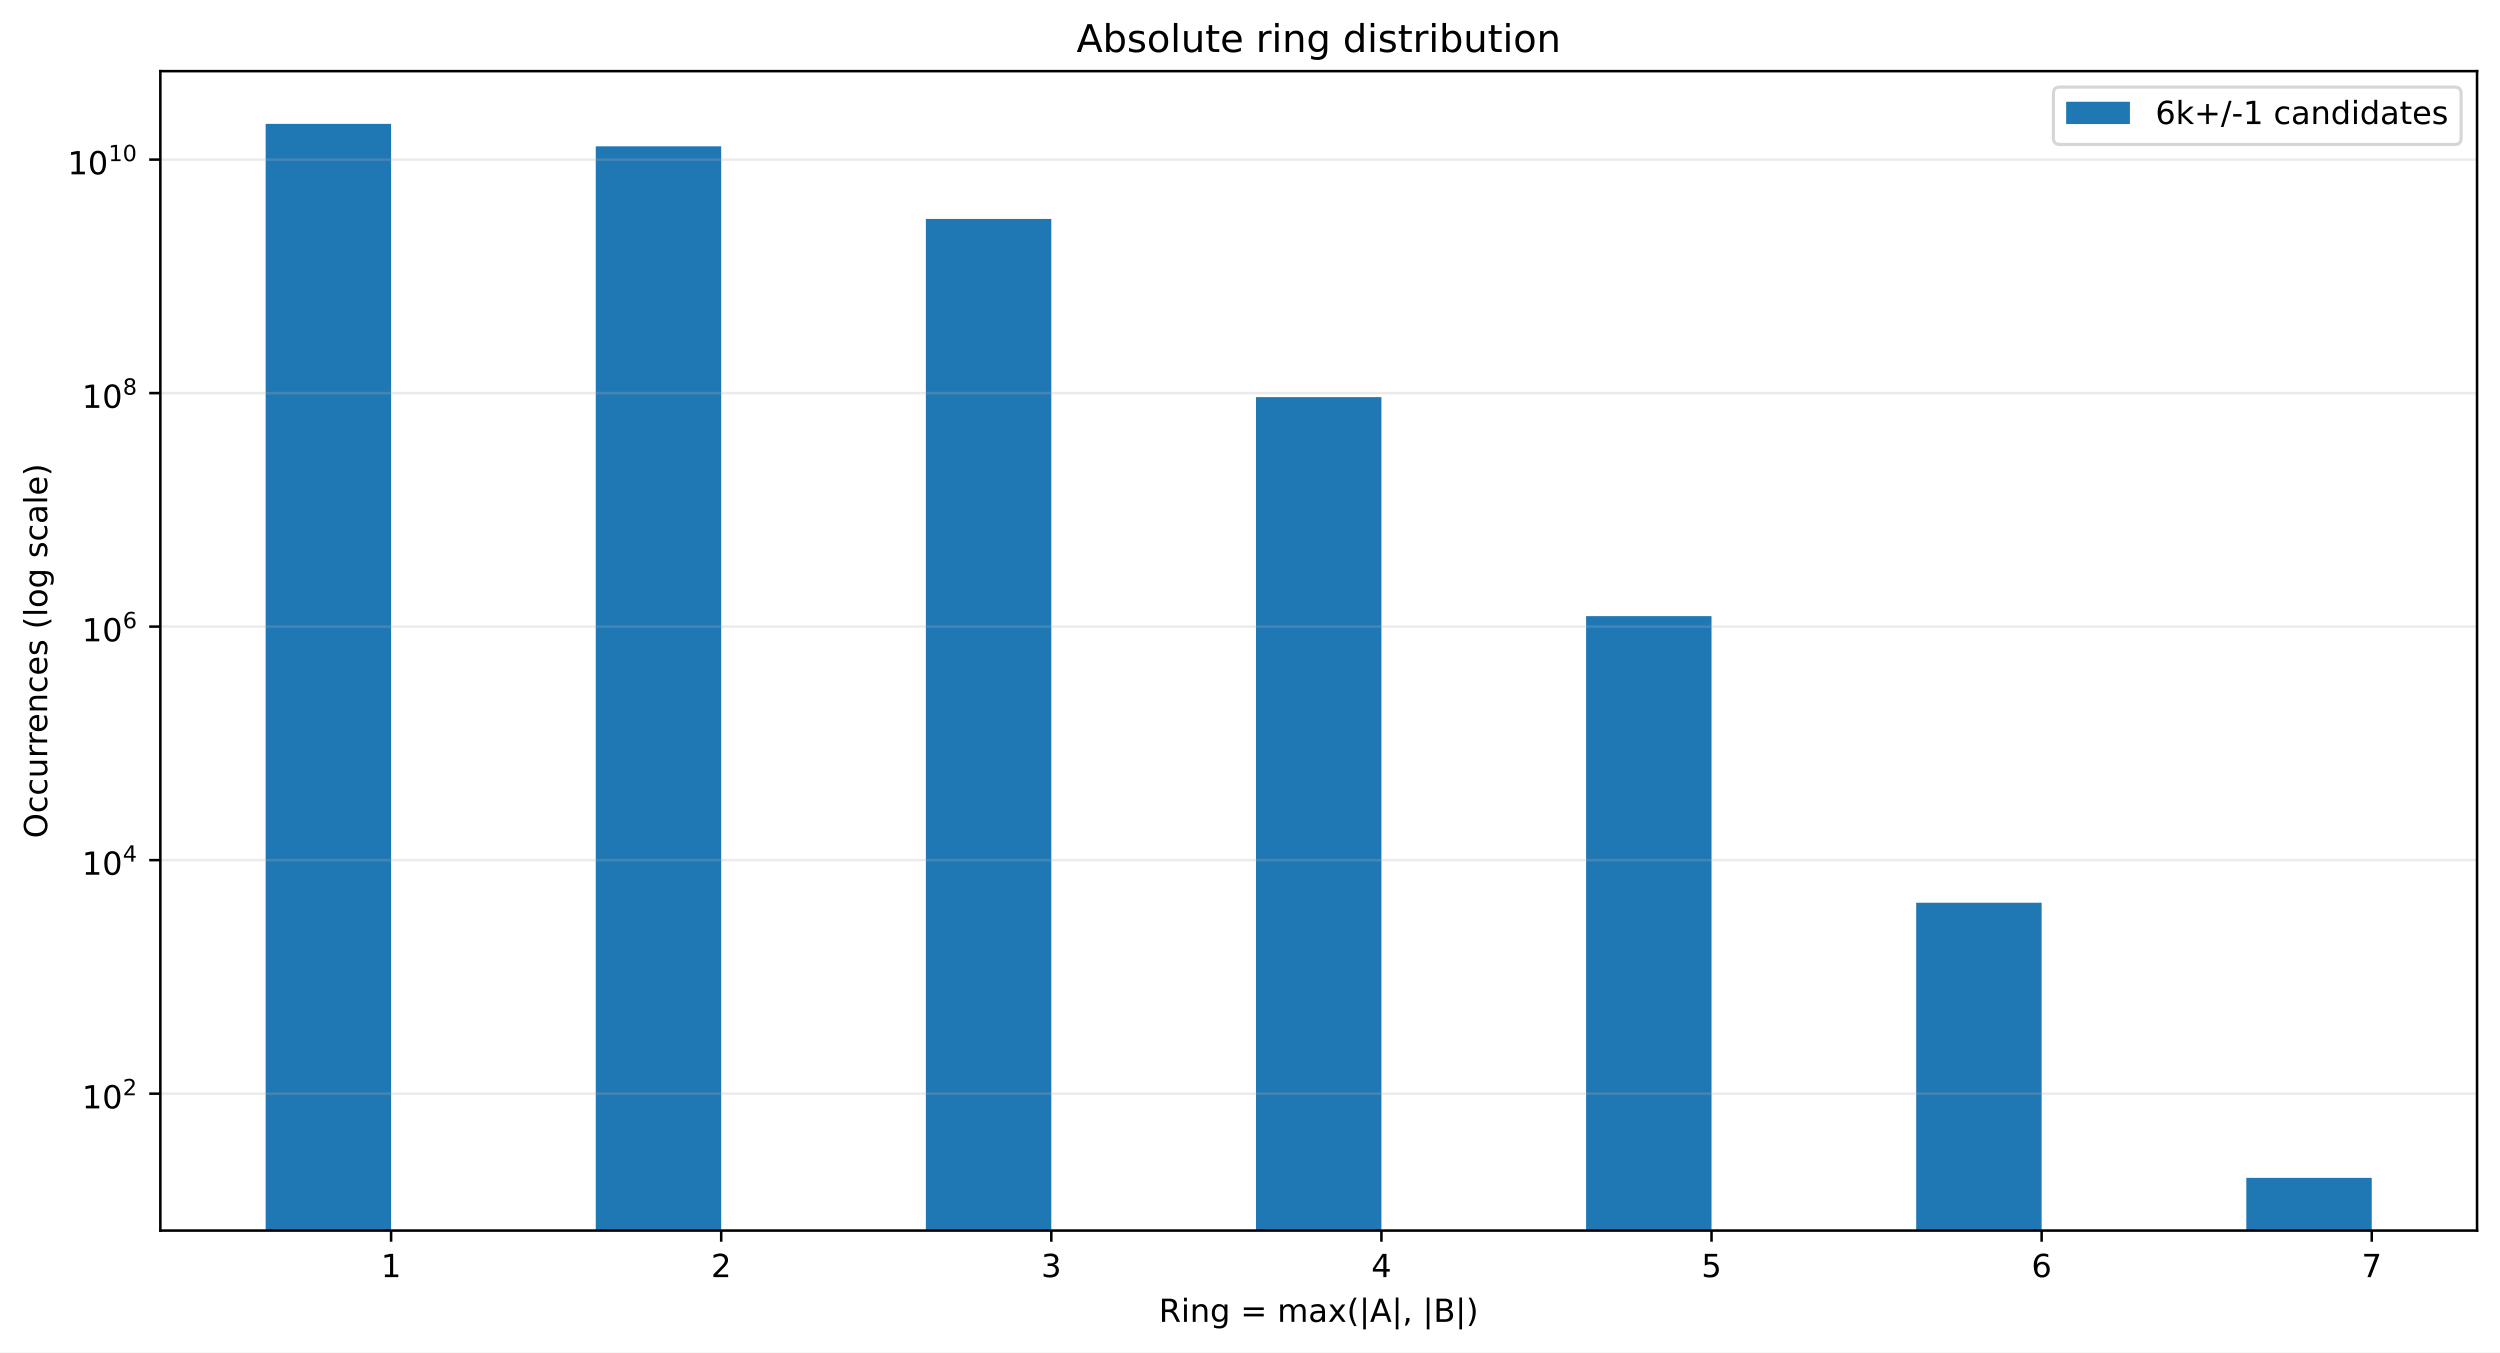
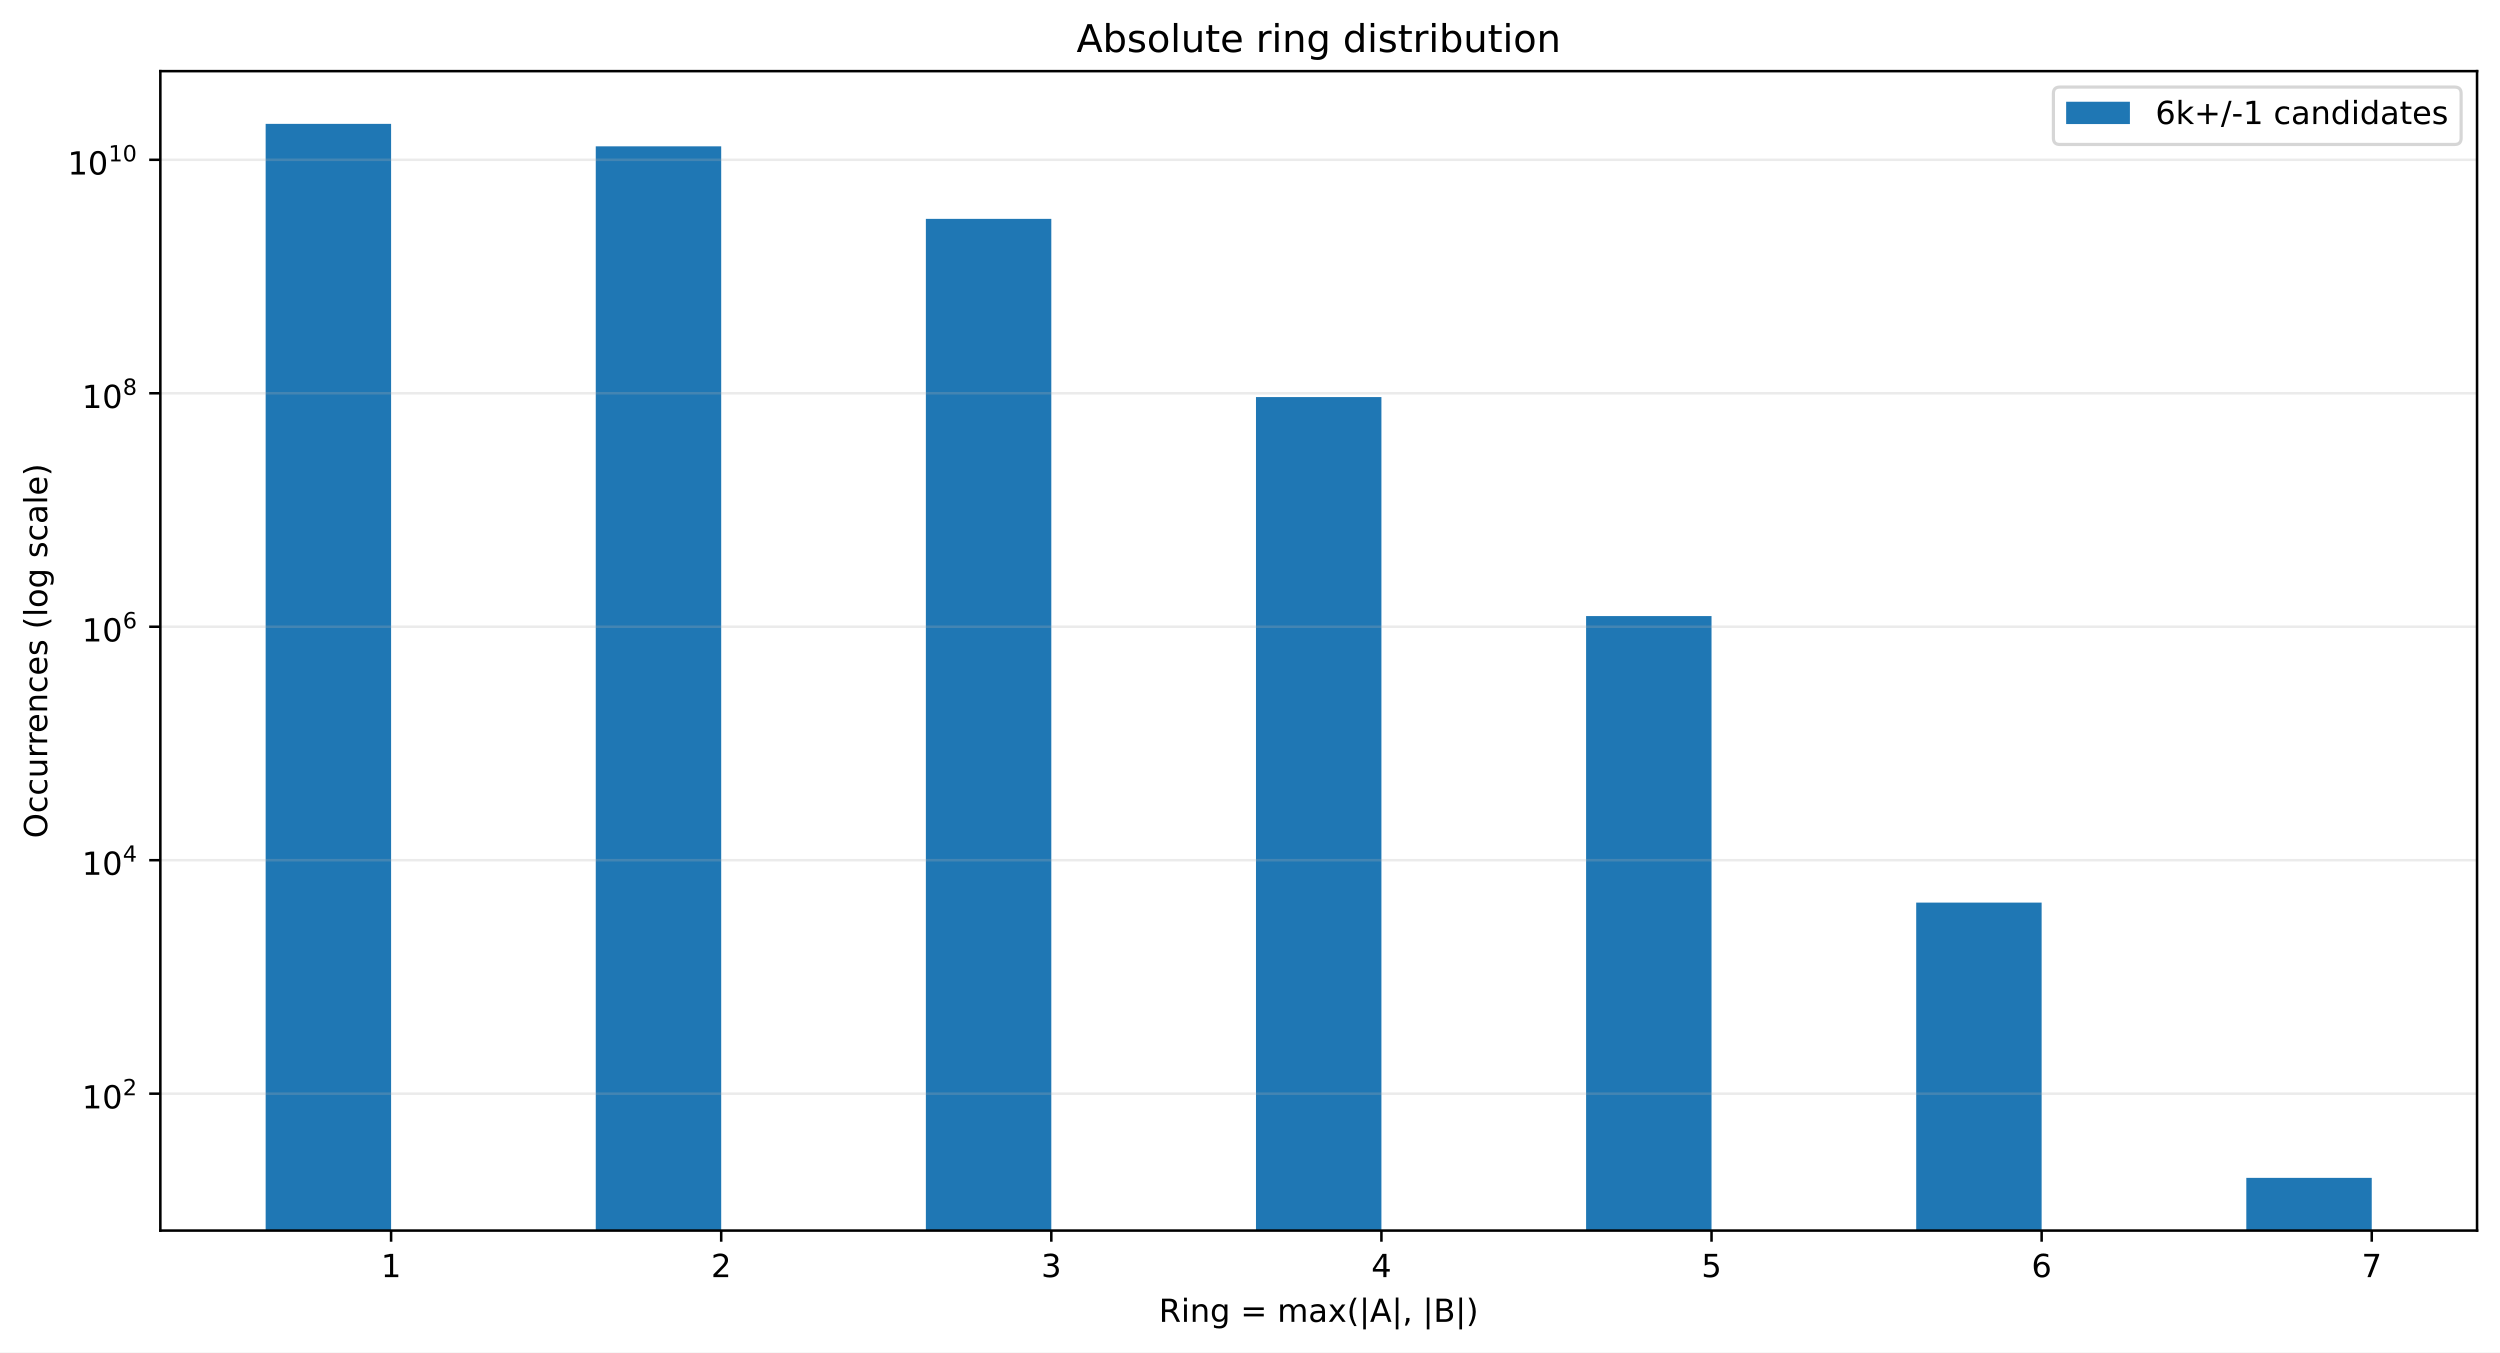
<svg xmlns="http://www.w3.org/2000/svg" xmlns:xlink="http://www.w3.org/1999/xlink" width="784.258pt" height="424.28pt" viewBox="0 0 784.258 424.28" version="1.1">
  <defs>
    <style type="text/css">*{stroke-linejoin: round; stroke-linecap: butt}</style>
  </defs>
  <g id="figure_1">
    <g id="patch_1">
      <path d="M 0 424.28  L 784.258 424.28  L 784.258 0  L 0 0  z " style="fill: #ffffff" />
    </g>
    <g id="axes_1">
      <g id="patch_2">
        <path d="M 50.301 386.036  L 777.058 386.036  L 777.058 22.318  L 50.301 22.318  z " style="fill: #ffffff" />
      </g>
      <g id="patch_3">
-         <path d="M 83.335 37044.464  L 122.687 37044.464  L 122.687 38.851  L 83.335 38.851  z " clip-path="url(#p270f9d5283)" style="fill: #1f77b4" />
+         <path d="M 83.335 37036.76  L 122.687 37036.76  L 122.687 38.851  L 83.335 38.851  z " clip-path="url(#p9169c372d7)" style="fill: #1f77b4" />
      </g>
      <g id="patch_4">
-         <path d="M 186.891 37044.464  L 226.243 37044.464  L 226.243 45.901  L 186.891 45.901  z " clip-path="url(#p270f9d5283)" style="fill: #1f77b4" />
+         <path d="M 186.891 37036.76  L 226.243 37036.76  L 226.243 45.9  L 186.891 45.9  z " clip-path="url(#p9169c372d7)" style="fill: #1f77b4" />
      </g>
      <g id="patch_5">
-         <path d="M 290.448 37044.464  L 329.799 37044.464  L 329.799 68.672  L 290.448 68.672  z " clip-path="url(#p270f9d5283)" style="fill: #1f77b4" />
+         <path d="M 290.448 37036.76  L 329.799 37036.76  L 329.799 68.666  L 290.448 68.666  z " clip-path="url(#p9169c372d7)" style="fill: #1f77b4" />
      </g>
      <g id="patch_6">
-         <path d="M 394.004 37044.464  L 433.355 37044.464  L 433.355 124.587  L 394.004 124.587  z " clip-path="url(#p270f9d5283)" style="fill: #1f77b4" />
+         <path d="M 394.004 37036.76  L 433.355 37036.76  L 433.355 124.569  L 394.004 124.569  z " clip-path="url(#p9169c372d7)" style="fill: #1f77b4" />
      </g>
      <g id="patch_7">
-         <path d="M 497.56 37044.464  L 536.912 37044.464  L 536.912 193.284  L 497.56 193.284  z " clip-path="url(#p270f9d5283)" style="fill: #1f77b4" />
+         <path d="M 497.56 37036.76  L 536.912 37036.76  L 536.912 193.252  L 497.56 193.252  z " clip-path="url(#p9169c372d7)" style="fill: #1f77b4" />
      </g>
      <g id="patch_8">
-         <path d="M 601.116 37044.464  L 640.468 37044.464  L 640.468 283.192  L 601.116 283.192  z " clip-path="url(#p270f9d5283)" style="fill: #1f77b4" />
+         <path d="M 601.116 37036.76  L 640.468 37036.76  L 640.468 283.144  L 601.116 283.144  z " clip-path="url(#p9169c372d7)" style="fill: #1f77b4" />
      </g>
      <g id="patch_9">
-         <path d="M 704.673 37044.464  L 744.024 37044.464  L 744.024 369.503  L 704.673 369.503  z " clip-path="url(#p270f9d5283)" style="fill: #1f77b4" />
+         <path d="M 704.673 37036.76  L 744.024 37036.76  L 744.024 369.503  L 704.673 369.503  z " clip-path="url(#p9169c372d7)" style="fill: #1f77b4" />
      </g>
      <g id="matplotlib.axis_1">
        <g id="xtick_1">
          <g id="line2d_1">
            <defs>
-               <path id="mf2069de5c1" d="M 0 0  L 0 3.5  " style="stroke: #000000; stroke-width: 0.8" />
+               <path id="mcca9f3283b" d="M 0 0  L 0 3.5  " style="stroke: #000000; stroke-width: 0.8" />
            </defs>
            <g>
-               <use xlink:href="#mf2069de5c1" x="122.687" y="386.036" style="stroke: #000000; stroke-width: 0.8" />
+               <use xlink:href="#mcca9f3283b" x="122.687" y="386.036" style="stroke: #000000; stroke-width: 0.8" />
            </g>
          </g>
          <g id="text_1">
            <g transform="translate(119.5053 400.6334) scale(0.1 -0.1)">
              <defs>
                <path id="DejaVuSans-14" d="M 794 531  L 1825 531  L 1825 4091  L 703 3866  L 703 4441  L 1819 4666  L 2450 4666  L 2450 531  L 3481 531  L 3481 0  L 794 0  L 794 531  z " transform="scale(0.015625)" />
              </defs>
              <use xlink:href="#DejaVuSans-14" />
            </g>
          </g>
        </g>
        <g id="xtick_2">
          <g id="line2d_2">
            <g>
-               <use xlink:href="#mf2069de5c1" x="226.243" y="386.036" style="stroke: #000000; stroke-width: 0.8" />
+               <use xlink:href="#mcca9f3283b" x="226.243" y="386.036" style="stroke: #000000; stroke-width: 0.8" />
            </g>
          </g>
          <g id="text_2">
            <g transform="translate(223.0616 400.6334) scale(0.1 -0.1)">
              <defs>
                <path id="DejaVuSans-15" d="M 1228 531  L 3431 531  L 3431 0  L 469 0  L 469 531  Q 828 903 1448 1529  Q 2069 2156 2228 2338  Q 2531 2678 2651 2914  Q 2772 3150 2772 3378  Q 2772 3750 2511 3984  Q 2250 4219 1831 4219  Q 1534 4219 1204 4116  Q 875 4013 500 3803  L 500 4441  Q 881 4594 1212 4672  Q 1544 4750 1819 4750  Q 2544 4750 2975 4387  Q 3406 4025 3406 3419  Q 3406 3131 3298 2873  Q 3191 2616 2906 2266  Q 2828 2175 2409 1742  Q 1991 1309 1228 531  z " transform="scale(0.015625)" />
              </defs>
              <use xlink:href="#DejaVuSans-15" />
            </g>
          </g>
        </g>
        <g id="xtick_3">
          <g id="line2d_3">
            <g>
-               <use xlink:href="#mf2069de5c1" x="329.799" y="386.036" style="stroke: #000000; stroke-width: 0.8" />
+               <use xlink:href="#mcca9f3283b" x="329.799" y="386.036" style="stroke: #000000; stroke-width: 0.8" />
            </g>
          </g>
          <g id="text_3">
            <g transform="translate(326.6178 400.6334) scale(0.1 -0.1)">
              <defs>
                <path id="DejaVuSans-16" d="M 2597 2516  Q 3050 2419 3304 2112  Q 3559 1806 3559 1356  Q 3559 666 3084 287  Q 2609 -91 1734 -91  Q 1441 -91 1130 -33  Q 819 25 488 141  L 488 750  Q 750 597 1062 519  Q 1375 441 1716 441  Q 2309 441 2620 675  Q 2931 909 2931 1356  Q 2931 1769 2642 2001  Q 2353 2234 1838 2234  L 1294 2234  L 1294 2753  L 1863 2753  Q 2328 2753 2575 2939  Q 2822 3125 2822 3475  Q 2822 3834 2567 4026  Q 2313 4219 1838 4219  Q 1578 4219 1281 4162  Q 984 4106 628 3988  L 628 4550  Q 988 4650 1302 4700  Q 1616 4750 1894 4750  Q 2613 4750 3031 4423  Q 3450 4097 3450 3541  Q 3450 3153 3228 2886  Q 3006 2619 2597 2516  z " transform="scale(0.015625)" />
              </defs>
              <use xlink:href="#DejaVuSans-16" />
            </g>
          </g>
        </g>
        <g id="xtick_4">
          <g id="line2d_4">
            <g>
-               <use xlink:href="#mf2069de5c1" x="433.355" y="386.036" style="stroke: #000000; stroke-width: 0.8" />
+               <use xlink:href="#mcca9f3283b" x="433.355" y="386.036" style="stroke: #000000; stroke-width: 0.8" />
            </g>
          </g>
          <g id="text_4">
            <g transform="translate(430.174 400.6334) scale(0.1 -0.1)">
              <defs>
                <path id="DejaVuSans-17" d="M 2419 4116  L 825 1625  L 2419 1625  L 2419 4116  z M 2253 4666  L 3047 4666  L 3047 1625  L 3713 1625  L 3713 1100  L 3047 1100  L 3047 0  L 2419 0  L 2419 1100  L 313 1100  L 313 1709  L 2253 4666  z " transform="scale(0.015625)" />
              </defs>
              <use xlink:href="#DejaVuSans-17" />
            </g>
          </g>
        </g>
        <g id="xtick_5">
          <g id="line2d_5">
            <g>
-               <use xlink:href="#mf2069de5c1" x="536.912" y="386.036" style="stroke: #000000; stroke-width: 0.8" />
+               <use xlink:href="#mcca9f3283b" x="536.912" y="386.036" style="stroke: #000000; stroke-width: 0.8" />
            </g>
          </g>
          <g id="text_5">
            <g transform="translate(533.7303 400.6334) scale(0.1 -0.1)">
              <defs>
                <path id="DejaVuSans-18" d="M 691 4666  L 3169 4666  L 3169 4134  L 1269 4134  L 1269 2991  Q 1406 3038 1543 3061  Q 1681 3084 1819 3084  Q 2600 3084 3056 2656  Q 3513 2228 3513 1497  Q 3513 744 3044 326  Q 2575 -91 1722 -91  Q 1428 -91 1123 -41  Q 819 9 494 109  L 494 744  Q 775 591 1075 516  Q 1375 441 1709 441  Q 2250 441 2565 725  Q 2881 1009 2881 1497  Q 2881 1984 2565 2268  Q 2250 2553 1709 2553  Q 1456 2553 1204 2497  Q 953 2441 691 2322  L 691 4666  z " transform="scale(0.015625)" />
              </defs>
              <use xlink:href="#DejaVuSans-18" />
            </g>
          </g>
        </g>
        <g id="xtick_6">
          <g id="line2d_6">
            <g>
-               <use xlink:href="#mf2069de5c1" x="640.468" y="386.036" style="stroke: #000000; stroke-width: 0.8" />
+               <use xlink:href="#mcca9f3283b" x="640.468" y="386.036" style="stroke: #000000; stroke-width: 0.8" />
            </g>
          </g>
          <g id="text_6">
            <g transform="translate(637.2865 400.6334) scale(0.1 -0.1)">
              <defs>
                <path id="DejaVuSans-19" d="M 2113 2584  Q 1688 2584 1439 2293  Q 1191 2003 1191 1497  Q 1191 994 1439 701  Q 1688 409 2113 409  Q 2538 409 2786 701  Q 3034 994 3034 1497  Q 3034 2003 2786 2293  Q 2538 2584 2113 2584  z M 3366 4563  L 3366 3988  Q 3128 4100 2886 4159  Q 2644 4219 2406 4219  Q 1781 4219 1451 3797  Q 1122 3375 1075 2522  Q 1259 2794 1537 2939  Q 1816 3084 2150 3084  Q 2853 3084 3261 2657  Q 3669 2231 3669 1497  Q 3669 778 3244 343  Q 2819 -91 2113 -91  Q 1303 -91 875 529  Q 447 1150 447 2328  Q 447 3434 972 4092  Q 1497 4750 2381 4750  Q 2619 4750 2861 4703  Q 3103 4656 3366 4563  z " transform="scale(0.015625)" />
              </defs>
              <use xlink:href="#DejaVuSans-19" />
            </g>
          </g>
        </g>
        <g id="xtick_7">
          <g id="line2d_7">
            <g>
-               <use xlink:href="#mf2069de5c1" x="744.024" y="386.036" style="stroke: #000000; stroke-width: 0.8" />
+               <use xlink:href="#mcca9f3283b" x="744.024" y="386.036" style="stroke: #000000; stroke-width: 0.8" />
            </g>
          </g>
          <g id="text_7">
            <g transform="translate(740.8427 400.6334) scale(0.1 -0.1)">
              <defs>
                <path id="DejaVuSans-1a" d="M 525 4666  L 3525 4666  L 3525 4397  L 1831 0  L 1172 0  L 2766 4134  L 525 4134  L 525 4666  z " transform="scale(0.015625)" />
              </defs>
              <use xlink:href="#DejaVuSans-1a" />
            </g>
          </g>
        </g>
        <g id="text_8">
          <g transform="translate(363.5437 414.678) scale(0.1 -0.1)">
            <defs>
              <path id="DejaVuSans-35" d="M 2841 2188  Q 3044 2119 3236 1894  Q 3428 1669 3622 1275  L 4263 0  L 3584 0  L 2988 1197  Q 2756 1666 2539 1819  Q 2322 1972 1947 1972  L 1259 1972  L 1259 0  L 628 0  L 628 4666  L 2053 4666  Q 2853 4666 3247 4331  Q 3641 3997 3641 3322  Q 3641 2881 3436 2590  Q 3231 2300 2841 2188  z M 1259 4147  L 1259 2491  L 2053 2491  Q 2509 2491 2742 2702  Q 2975 2913 2975 3322  Q 2975 3731 2742 3939  Q 2509 4147 2053 4147  L 1259 4147  z " transform="scale(0.015625)" />
              <path id="DejaVuSans-4c" d="M 603 3500  L 1178 3500  L 1178 0  L 603 0  L 603 3500  z M 603 4863  L 1178 4863  L 1178 4134  L 603 4134  L 603 4863  z " transform="scale(0.015625)" />
              <path id="DejaVuSans-51" d="M 3513 2113  L 3513 0  L 2938 0  L 2938 2094  Q 2938 2591 2744 2837  Q 2550 3084 2163 3084  Q 1697 3084 1428 2787  Q 1159 2491 1159 1978  L 1159 0  L 581 0  L 581 3500  L 1159 3500  L 1159 2956  Q 1366 3272 1645 3428  Q 1925 3584 2291 3584  Q 2894 3584 3203 3211  Q 3513 2838 3513 2113  z " transform="scale(0.015625)" />
              <path id="DejaVuSans-4a" d="M 2906 1791  Q 2906 2416 2648 2759  Q 2391 3103 1925 3103  Q 1463 3103 1205 2759  Q 947 2416 947 1791  Q 947 1169 1205 825  Q 1463 481 1925 481  Q 2391 481 2648 825  Q 2906 1169 2906 1791  z M 3481 434  Q 3481 -459 3084 -895  Q 2688 -1331 1869 -1331  Q 1566 -1331 1297 -1286  Q 1028 -1241 775 -1147  L 775 -588  Q 1028 -725 1275 -790  Q 1522 -856 1778 -856  Q 2344 -856 2625 -561  Q 2906 -266 2906 331  L 2906 616  Q 2728 306 2450 153  Q 2172 0 1784 0  Q 1141 0 747 490  Q 353 981 353 1791  Q 353 2603 747 3093  Q 1141 3584 1784 3584  Q 2172 3584 2450 3431  Q 2728 3278 2906 2969  L 2906 3500  L 3481 3500  L 3481 434  z " transform="scale(0.015625)" />
              <path id="DejaVuSans-3" transform="scale(0.015625)" />
              <path id="DejaVuSans-20" d="M 678 2906  L 4684 2906  L 4684 2381  L 678 2381  L 678 2906  z M 678 1631  L 4684 1631  L 4684 1100  L 678 1100  L 678 1631  z " transform="scale(0.015625)" />
              <path id="DejaVuSans-50" d="M 3328 2828  Q 3544 3216 3844 3400  Q 4144 3584 4550 3584  Q 5097 3584 5394 3201  Q 5691 2819 5691 2113  L 5691 0  L 5113 0  L 5113 2094  Q 5113 2597 4934 2840  Q 4756 3084 4391 3084  Q 3944 3084 3684 2787  Q 3425 2491 3425 1978  L 3425 0  L 2847 0  L 2847 2094  Q 2847 2600 2669 2842  Q 2491 3084 2119 3084  Q 1678 3084 1418 2786  Q 1159 2488 1159 1978  L 1159 0  L 581 0  L 581 3500  L 1159 3500  L 1159 2956  Q 1356 3278 1631 3431  Q 1906 3584 2284 3584  Q 2666 3584 2933 3390  Q 3200 3197 3328 2828  z " transform="scale(0.015625)" />
              <path id="DejaVuSans-44" d="M 2194 1759  Q 1497 1759 1228 1600  Q 959 1441 959 1056  Q 959 750 1161 570  Q 1363 391 1709 391  Q 2188 391 2477 730  Q 2766 1069 2766 1631  L 2766 1759  L 2194 1759  z M 3341 1997  L 3341 0  L 2766 0  L 2766 531  Q 2569 213 2275 61  Q 1981 -91 1556 -91  Q 1019 -91 701 211  Q 384 513 384 1019  Q 384 1609 779 1909  Q 1175 2209 1959 2209  L 2766 2209  L 2766 2266  Q 2766 2663 2505 2880  Q 2244 3097 1772 3097  Q 1472 3097 1187 3025  Q 903 2953 641 2809  L 641 3341  Q 956 3463 1253 3523  Q 1550 3584 1831 3584  Q 2591 3584 2966 3190  Q 3341 2797 3341 1997  z " transform="scale(0.015625)" />
              <path id="DejaVuSans-5b" d="M 3513 3500  L 2247 1797  L 3578 0  L 2900 0  L 1881 1375  L 863 0  L 184 0  L 1544 1831  L 300 3500  L 978 3500  L 1906 2253  L 2834 3500  L 3513 3500  z " transform="scale(0.015625)" />
              <path id="DejaVuSans-b" d="M 1984 4856  Q 1566 4138 1362 3434  Q 1159 2731 1159 2009  Q 1159 1288 1364 580  Q 1569 -128 1984 -844  L 1484 -844  Q 1016 -109 783 600  Q 550 1309 550 2009  Q 550 2706 781 3412  Q 1013 4119 1484 4856  L 1984 4856  z " transform="scale(0.015625)" />
              <path id="DejaVuSans-5f" d="M 1344 4891  L 1344 -1509  L 813 -1509  L 813 4891  L 1344 4891  z " transform="scale(0.015625)" />
              <path id="DejaVuSans-24" d="M 2188 4044  L 1331 1722  L 3047 1722  L 2188 4044  z M 1831 4666  L 2547 4666  L 4325 0  L 3669 0  L 3244 1197  L 1141 1197  L 716 0  L 50 0  L 1831 4666  z " transform="scale(0.015625)" />
              <path id="DejaVuSans-f" d="M 750 794  L 1409 794  L 1409 256  L 897 -744  L 494 -744  L 750 256  L 750 794  z " transform="scale(0.015625)" />
              <path id="DejaVuSans-25" d="M 1259 2228  L 1259 519  L 2272 519  Q 2781 519 3026 730  Q 3272 941 3272 1375  Q 3272 1813 3026 2020  Q 2781 2228 2272 2228  L 1259 2228  z M 1259 4147  L 1259 2741  L 2194 2741  Q 2656 2741 2882 2914  Q 3109 3088 3109 3444  Q 3109 3797 2882 3972  Q 2656 4147 2194 4147  L 1259 4147  z M 628 4666  L 2241 4666  Q 2963 4666 3353 4366  Q 3744 4066 3744 3513  Q 3744 3084 3544 2831  Q 3344 2578 2956 2516  Q 3422 2416 3680 2098  Q 3938 1781 3938 1306  Q 3938 681 3513 340  Q 3088 0 2303 0  L 628 0  L 628 4666  z " transform="scale(0.015625)" />
              <path id="DejaVuSans-c" d="M 513 4856  L 1013 4856  Q 1481 4119 1714 3412  Q 1947 2706 1947 2009  Q 1947 1309 1714 600  Q 1481 -109 1013 -844  L 513 -844  Q 928 -128 1133 580  Q 1338 1288 1338 2009  Q 1338 2731 1133 3434  Q 928 4138 513 4856  z " transform="scale(0.015625)" />
            </defs>
            <use xlink:href="#DejaVuSans-35" />
            <use xlink:href="#DejaVuSans-4c" transform="translate(69.48438 0)" />
            <use xlink:href="#DejaVuSans-51" transform="translate(97.26562 0)" />
            <use xlink:href="#DejaVuSans-4a" transform="translate(160.6406 0)" />
            <use xlink:href="#DejaVuSans-3" transform="translate(224.125 0)" />
            <use xlink:href="#DejaVuSans-20" transform="translate(255.9062 0)" />
            <use xlink:href="#DejaVuSans-3" transform="translate(339.7031 0)" />
            <use xlink:href="#DejaVuSans-50" transform="translate(371.4844 0)" />
            <use xlink:href="#DejaVuSans-44" transform="translate(468.8906 0)" />
            <use xlink:href="#DejaVuSans-5b" transform="translate(530.1719 0)" />
            <use xlink:href="#DejaVuSans-b" transform="translate(589.3594 0)" />
            <use xlink:href="#DejaVuSans-5f" transform="translate(628.375 0)" />
            <use xlink:href="#DejaVuSans-24" transform="translate(662.0625 0)" />
            <use xlink:href="#DejaVuSans-5f" transform="translate(730.4688 0)" />
            <use xlink:href="#DejaVuSans-f" transform="translate(764.1562 0)" />
            <use xlink:href="#DejaVuSans-3" transform="translate(795.9375 0)" />
            <use xlink:href="#DejaVuSans-5f" transform="translate(827.7188 0)" />
            <use xlink:href="#DejaVuSans-25" transform="translate(861.4062 0)" />
            <use xlink:href="#DejaVuSans-5f" transform="translate(930.0156 0)" />
            <use xlink:href="#DejaVuSans-c" transform="translate(963.7031 0)" />
          </g>
        </g>
      </g>
      <g id="matplotlib.axis_2">
        <g id="ytick_1">
          <g id="line2d_8">
-             <path d="M 50.301 343.085  L 777.058 343.085  " clip-path="url(#p270f9d5283)" style="fill: none; stroke: #b0b0b0; stroke-opacity: 0.25; stroke-width: 0.8; stroke-linecap: square" />
+             <path d="M 50.301 343.091  L 777.058 343.091  " clip-path="url(#p9169c372d7)" style="fill: none; stroke: #b0b0b0; stroke-opacity: 0.25; stroke-width: 0.8; stroke-linecap: square" />
          </g>
          <g id="line2d_9">
            <defs>
-               <path id="m008b9cbbcf" d="M 0 0  L -3.5 0  " style="stroke: #000000; stroke-width: 0.8" />
+               <path id="m3b9fb6ee83" d="M 0 0  L -3.5 0  " style="stroke: #000000; stroke-width: 0.8" />
            </defs>
            <g>
-               <use xlink:href="#m008b9cbbcf" x="50.301" y="343.085" style="stroke: #000000; stroke-width: 0.8" />
+               <use xlink:href="#m3b9fb6ee83" x="50.301" y="343.091" style="stroke: #000000; stroke-width: 0.8" />
            </g>
          </g>
          <g id="text_9">
-             <g transform="translate(25.70078 347.7853) scale(0.1 -0.1)">
+             <g transform="translate(25.70078 347.7908) scale(0.1 -0.1)">
              <defs>
                <path id="DejaVuSans-13" d="M 2034 4250  Q 1547 4250 1301 3770  Q 1056 3291 1056 2328  Q 1056 1369 1301 889  Q 1547 409 2034 409  Q 2525 409 2770 889  Q 3016 1369 3016 2328  Q 3016 3291 2770 3770  Q 2525 4250 2034 4250  z M 2034 4750  Q 2819 4750 3233 4129  Q 3647 3509 3647 2328  Q 3647 1150 3233 529  Q 2819 -91 2034 -91  Q 1250 -91 836 529  Q 422 1150 422 2328  Q 422 3509 836 4129  Q 1250 4750 2034 4750  z " transform="scale(0.015625)" />
              </defs>
              <use xlink:href="#DejaVuSans-14" transform="translate(0 0.746875)" />
              <use xlink:href="#DejaVuSans-13" transform="translate(63.62305 0.746875)" />
              <use xlink:href="#DejaVuSans-15" transform="translate(128.2031 42.04688) scale(0.7)" />
            </g>
          </g>
        </g>
        <g id="ytick_2">
          <g id="line2d_10">
-             <path d="M 50.301 269.829  L 777.058 269.829  " clip-path="url(#p270f9d5283)" style="fill: none; stroke: #b0b0b0; stroke-opacity: 0.25; stroke-width: 0.8; stroke-linecap: square" />
+             <path d="M 50.301 269.85  L 777.058 269.85  " clip-path="url(#p9169c372d7)" style="fill: none; stroke: #b0b0b0; stroke-opacity: 0.25; stroke-width: 0.8; stroke-linecap: square" />
          </g>
          <g id="line2d_11">
            <g>
-               <use xlink:href="#m008b9cbbcf" x="50.301" y="269.829" style="stroke: #000000; stroke-width: 0.8" />
+               <use xlink:href="#m3b9fb6ee83" x="50.301" y="269.85" style="stroke: #000000; stroke-width: 0.8" />
            </g>
          </g>
          <g id="text_10">
-             <g transform="translate(25.70078 274.479) scale(0.1 -0.1)">
+             <g transform="translate(25.70078 274.5) scale(0.1 -0.1)">
              <use xlink:href="#DejaVuSans-14" transform="translate(0 0.665625)" />
              <use xlink:href="#DejaVuSans-13" transform="translate(63.62305 0.665625)" />
              <use xlink:href="#DejaVuSans-17" transform="translate(128.2031 41.96563) scale(0.7)" />
            </g>
          </g>
        </g>
        <g id="ytick_3">
          <g id="line2d_12">
-             <path d="M 50.301 196.573  L 777.058 196.573  " clip-path="url(#p270f9d5283)" style="fill: none; stroke: #b0b0b0; stroke-opacity: 0.25; stroke-width: 0.8; stroke-linecap: square" />
+             <path d="M 50.301 196.609  L 777.058 196.609  " clip-path="url(#p9169c372d7)" style="fill: none; stroke: #b0b0b0; stroke-opacity: 0.25; stroke-width: 0.8; stroke-linecap: square" />
          </g>
          <g id="line2d_13">
            <g>
-               <use xlink:href="#m008b9cbbcf" x="50.301" y="196.573" style="stroke: #000000; stroke-width: 0.8" />
+               <use xlink:href="#m3b9fb6ee83" x="50.301" y="196.609" style="stroke: #000000; stroke-width: 0.8" />
            </g>
          </g>
          <g id="text_11">
-             <g transform="translate(25.70078 201.2728) scale(0.1 -0.1)">
+             <g transform="translate(25.70078 201.3091) scale(0.1 -0.1)">
              <use xlink:href="#DejaVuSans-14" transform="translate(0 0.746875)" />
              <use xlink:href="#DejaVuSans-13" transform="translate(63.62305 0.746875)" />
              <use xlink:href="#DejaVuSans-19" transform="translate(128.2031 42.04688) scale(0.7)" />
            </g>
          </g>
        </g>
        <g id="ytick_4">
          <g id="line2d_14">
-             <path d="M 50.301 123.317  L 777.058 123.317  " clip-path="url(#p270f9d5283)" style="fill: none; stroke: #b0b0b0; stroke-opacity: 0.25; stroke-width: 0.8; stroke-linecap: square" />
+             <path d="M 50.301 123.368  L 777.058 123.368  " clip-path="url(#p9169c372d7)" style="fill: none; stroke: #b0b0b0; stroke-opacity: 0.25; stroke-width: 0.8; stroke-linecap: square" />
          </g>
          <g id="line2d_15">
            <g>
-               <use xlink:href="#m008b9cbbcf" x="50.301" y="123.317" style="stroke: #000000; stroke-width: 0.8" />
+               <use xlink:href="#m3b9fb6ee83" x="50.301" y="123.368" style="stroke: #000000; stroke-width: 0.8" />
            </g>
          </g>
          <g id="text_12">
-             <g transform="translate(25.70078 128.0165) scale(0.1 -0.1)">
+             <g transform="translate(25.70078 128.0682) scale(0.1 -0.1)">
              <defs>
                <path id="DejaVuSans-1b" d="M 2034 2216  Q 1584 2216 1326 1975  Q 1069 1734 1069 1313  Q 1069 891 1326 650  Q 1584 409 2034 409  Q 2484 409 2743 651  Q 3003 894 3003 1313  Q 3003 1734 2745 1975  Q 2488 2216 2034 2216  z M 1403 2484  Q 997 2584 770 2862  Q 544 3141 544 3541  Q 544 4100 942 4425  Q 1341 4750 2034 4750  Q 2731 4750 3128 4425  Q 3525 4100 3525 3541  Q 3525 3141 3298 2862  Q 3072 2584 2669 2484  Q 3125 2378 3379 2068  Q 3634 1759 3634 1313  Q 3634 634 3220 271  Q 2806 -91 2034 -91  Q 1263 -91 848 271  Q 434 634 434 1313  Q 434 1759 690 2068  Q 947 2378 1403 2484  z M 1172 3481  Q 1172 3119 1398 2916  Q 1625 2713 2034 2713  Q 2441 2713 2670 2916  Q 2900 3119 2900 3481  Q 2900 3844 2670 4047  Q 2441 4250 2034 4250  Q 1625 4250 1398 4047  Q 1172 3844 1172 3481  z " transform="scale(0.015625)" />
              </defs>
              <use xlink:href="#DejaVuSans-14" transform="translate(0 0.746875)" />
              <use xlink:href="#DejaVuSans-13" transform="translate(63.62305 0.746875)" />
              <use xlink:href="#DejaVuSans-1b" transform="translate(128.2031 42.04688) scale(0.7)" />
            </g>
          </g>
        </g>
        <g id="ytick_5">
          <g id="line2d_16">
-             <path d="M 50.301 50.06  L 777.058 50.06  " clip-path="url(#p270f9d5283)" style="fill: none; stroke: #b0b0b0; stroke-opacity: 0.25; stroke-width: 0.8; stroke-linecap: square" />
+             <path d="M 50.301 50.127  L 777.058 50.127  " clip-path="url(#p9169c372d7)" style="fill: none; stroke: #b0b0b0; stroke-opacity: 0.25; stroke-width: 0.8; stroke-linecap: square" />
          </g>
          <g id="line2d_17">
            <g>
-               <use xlink:href="#m008b9cbbcf" x="50.301" y="50.06" style="stroke: #000000; stroke-width: 0.8" />
+               <use xlink:href="#m3b9fb6ee83" x="50.301" y="50.127" style="stroke: #000000; stroke-width: 0.8" />
            </g>
          </g>
          <g id="text_13">
-             <g transform="translate(21.20078 54.76028) scale(0.1 -0.1)">
+             <g transform="translate(21.20078 54.82738) scale(0.1 -0.1)">
              <use xlink:href="#DejaVuSans-14" transform="translate(0 0.746875)" />
              <use xlink:href="#DejaVuSans-13" transform="translate(63.62305 0.746875)" />
              <use xlink:href="#DejaVuSans-14" transform="translate(128.2031 42.04688) scale(0.7)" />
              <use xlink:href="#DejaVuSans-13" transform="translate(172.7393 42.04688) scale(0.7)" />
            </g>
          </g>
        </g>
        <g id="text_14">
          <g transform="translate(14.79844 262.9551) rotate(-90) scale(0.1 -0.1)">
            <defs>
              <path id="DejaVuSans-32" d="M 2522 4238  Q 1834 4238 1429 3725  Q 1025 3213 1025 2328  Q 1025 1447 1429 934  Q 1834 422 2522 422  Q 3209 422 3611 934  Q 4013 1447 4013 2328  Q 4013 3213 3611 3725  Q 3209 4238 2522 4238  z M 2522 4750  Q 3503 4750 4090 4092  Q 4678 3434 4678 2328  Q 4678 1225 4090 567  Q 3503 -91 2522 -91  Q 1538 -91 948 565  Q 359 1222 359 2328  Q 359 3434 948 4092  Q 1538 4750 2522 4750  z " transform="scale(0.015625)" />
              <path id="DejaVuSans-46" d="M 3122 3366  L 3122 2828  Q 2878 2963 2633 3030  Q 2388 3097 2138 3097  Q 1578 3097 1268 2742  Q 959 2388 959 1747  Q 959 1106 1268 751  Q 1578 397 2138 397  Q 2388 397 2633 464  Q 2878 531 3122 666  L 3122 134  Q 2881 22 2623 -34  Q 2366 -91 2075 -91  Q 1284 -91 818 406  Q 353 903 353 1747  Q 353 2603 823 3093  Q 1294 3584 2113 3584  Q 2378 3584 2631 3529  Q 2884 3475 3122 3366  z " transform="scale(0.015625)" />
              <path id="DejaVuSans-58" d="M 544 1381  L 544 3500  L 1119 3500  L 1119 1403  Q 1119 906 1312 657  Q 1506 409 1894 409  Q 2359 409 2629 706  Q 2900 1003 2900 1516  L 2900 3500  L 3475 3500  L 3475 0  L 2900 0  L 2900 538  Q 2691 219 2414 64  Q 2138 -91 1772 -91  Q 1169 -91 856 284  Q 544 659 544 1381  z M 1991 3584  L 1991 3584  z " transform="scale(0.015625)" />
              <path id="DejaVuSans-55" d="M 2631 2963  Q 2534 3019 2420 3045  Q 2306 3072 2169 3072  Q 1681 3072 1420 2755  Q 1159 2438 1159 1844  L 1159 0  L 581 0  L 581 3500  L 1159 3500  L 1159 2956  Q 1341 3275 1631 3429  Q 1922 3584 2338 3584  Q 2397 3584 2469 3576  Q 2541 3569 2628 3553  L 2631 2963  z " transform="scale(0.015625)" />
              <path id="DejaVuSans-48" d="M 3597 1894  L 3597 1613  L 953 1613  Q 991 1019 1311 708  Q 1631 397 2203 397  Q 2534 397 2845 478  Q 3156 559 3463 722  L 3463 178  Q 3153 47 2828 -22  Q 2503 -91 2169 -91  Q 1331 -91 842 396  Q 353 884 353 1716  Q 353 2575 817 3079  Q 1281 3584 2069 3584  Q 2775 3584 3186 3129  Q 3597 2675 3597 1894  z M 3022 2063  Q 3016 2534 2758 2815  Q 2500 3097 2075 3097  Q 1594 3097 1305 2825  Q 1016 2553 972 2059  L 3022 2063  z " transform="scale(0.015625)" />
              <path id="DejaVuSans-56" d="M 2834 3397  L 2834 2853  Q 2591 2978 2328 3040  Q 2066 3103 1784 3103  Q 1356 3103 1142 2972  Q 928 2841 928 2578  Q 928 2378 1081 2264  Q 1234 2150 1697 2047  L 1894 2003  Q 2506 1872 2764 1633  Q 3022 1394 3022 966  Q 3022 478 2636 193  Q 2250 -91 1575 -91  Q 1294 -91 989 -36  Q 684 19 347 128  L 347 722  Q 666 556 975 473  Q 1284 391 1588 391  Q 1994 391 2212 530  Q 2431 669 2431 922  Q 2431 1156 2273 1281  Q 2116 1406 1581 1522  L 1381 1569  Q 847 1681 609 1914  Q 372 2147 372 2553  Q 372 3047 722 3315  Q 1072 3584 1716 3584  Q 2034 3584 2315 3537  Q 2597 3491 2834 3397  z " transform="scale(0.015625)" />
              <path id="DejaVuSans-4f" d="M 603 4863  L 1178 4863  L 1178 0  L 603 0  L 603 4863  z " transform="scale(0.015625)" />
              <path id="DejaVuSans-52" d="M 1959 3097  Q 1497 3097 1228 2736  Q 959 2375 959 1747  Q 959 1119 1226 758  Q 1494 397 1959 397  Q 2419 397 2687 759  Q 2956 1122 2956 1747  Q 2956 2369 2687 2733  Q 2419 3097 1959 3097  z M 1959 3584  Q 2709 3584 3137 3096  Q 3566 2609 3566 1747  Q 3566 888 3137 398  Q 2709 -91 1959 -91  Q 1206 -91 779 398  Q 353 888 353 1747  Q 353 2609 779 3096  Q 1206 3584 1959 3584  z " transform="scale(0.015625)" />
            </defs>
            <use xlink:href="#DejaVuSans-32" />
            <use xlink:href="#DejaVuSans-46" transform="translate(78.71875 0)" />
            <use xlink:href="#DejaVuSans-46" transform="translate(133.7031 0)" />
            <use xlink:href="#DejaVuSans-58" transform="translate(188.6875 0)" />
            <use xlink:href="#DejaVuSans-55" transform="translate(252.0625 0)" />
            <use xlink:href="#DejaVuSans-55" transform="translate(291.4219 0)" />
            <use xlink:href="#DejaVuSans-48" transform="translate(330.3281 0)" />
            <use xlink:href="#DejaVuSans-51" transform="translate(391.8594 0)" />
            <use xlink:href="#DejaVuSans-46" transform="translate(455.2344 0)" />
            <use xlink:href="#DejaVuSans-48" transform="translate(510.2188 0)" />
            <use xlink:href="#DejaVuSans-56" transform="translate(571.75 0)" />
            <use xlink:href="#DejaVuSans-3" transform="translate(623.8438 0)" />
            <use xlink:href="#DejaVuSans-b" transform="translate(655.625 0)" />
            <use xlink:href="#DejaVuSans-4f" transform="translate(694.6406 0)" />
            <use xlink:href="#DejaVuSans-52" transform="translate(722.4219 0)" />
            <use xlink:href="#DejaVuSans-4a" transform="translate(783.6094 0)" />
            <use xlink:href="#DejaVuSans-3" transform="translate(847.0938 0)" />
            <use xlink:href="#DejaVuSans-56" transform="translate(878.875 0)" />
            <use xlink:href="#DejaVuSans-46" transform="translate(930.9688 0)" />
            <use xlink:href="#DejaVuSans-44" transform="translate(985.9531 0)" />
            <use xlink:href="#DejaVuSans-4f" transform="translate(1047.234 0)" />
            <use xlink:href="#DejaVuSans-48" transform="translate(1075.016 0)" />
            <use xlink:href="#DejaVuSans-c" transform="translate(1136.547 0)" />
          </g>
        </g>
      </g>
      <g id="patch_10">
        <path d="M 50.301 386.036  L 50.301 22.318  " style="fill: none; stroke: #000000; stroke-width: 0.8; stroke-linejoin: miter; stroke-linecap: square" />
      </g>
      <g id="patch_11">
        <path d="M 777.058 386.036  L 777.058 22.318  " style="fill: none; stroke: #000000; stroke-width: 0.8; stroke-linejoin: miter; stroke-linecap: square" />
      </g>
      <g id="patch_12">
        <path d="M 50.301 386.036  L 777.058 386.036  " style="fill: none; stroke: #000000; stroke-width: 0.8; stroke-linejoin: miter; stroke-linecap: square" />
      </g>
      <g id="patch_13">
        <path d="M 50.301 22.318  L 777.058 22.318  " style="fill: none; stroke: #000000; stroke-width: 0.8; stroke-linejoin: miter; stroke-linecap: square" />
      </g>
      <g id="text_15">
        <g transform="translate(337.7055 16.31812) scale(0.12 -0.12)">
          <defs>
            <path id="DejaVuSans-45" d="M 3116 1747  Q 3116 2381 2855 2742  Q 2594 3103 2138 3103  Q 1681 3103 1420 2742  Q 1159 2381 1159 1747  Q 1159 1113 1420 752  Q 1681 391 2138 391  Q 2594 391 2855 752  Q 3116 1113 3116 1747  z M 1159 2969  Q 1341 3281 1617 3432  Q 1894 3584 2278 3584  Q 2916 3584 3314 3078  Q 3713 2572 3713 1747  Q 3713 922 3314 415  Q 2916 -91 2278 -91  Q 1894 -91 1617 61  Q 1341 213 1159 525  L 1159 0  L 581 0  L 581 4863  L 1159 4863  L 1159 2969  z " transform="scale(0.015625)" />
            <path id="DejaVuSans-57" d="M 1172 4494  L 1172 3500  L 2356 3500  L 2356 3053  L 1172 3053  L 1172 1153  Q 1172 725 1289 603  Q 1406 481 1766 481  L 2356 481  L 2356 0  L 1766 0  Q 1100 0 847 248  Q 594 497 594 1153  L 594 3053  L 172 3053  L 172 3500  L 594 3500  L 594 4494  L 1172 4494  z " transform="scale(0.015625)" />
            <path id="DejaVuSans-47" d="M 2906 2969  L 2906 4863  L 3481 4863  L 3481 0  L 2906 0  L 2906 525  Q 2725 213 2448 61  Q 2172 -91 1784 -91  Q 1150 -91 751 415  Q 353 922 353 1747  Q 353 2572 751 3078  Q 1150 3584 1784 3584  Q 2172 3584 2448 3432  Q 2725 3281 2906 2969  z M 947 1747  Q 947 1113 1208 752  Q 1469 391 1925 391  Q 2381 391 2643 752  Q 2906 1113 2906 1747  Q 2906 2381 2643 2742  Q 2381 3103 1925 3103  Q 1469 3103 1208 2742  Q 947 2381 947 1747  z " transform="scale(0.015625)" />
          </defs>
          <use xlink:href="#DejaVuSans-24" />
          <use xlink:href="#DejaVuSans-45" transform="translate(68.40625 0)" />
          <use xlink:href="#DejaVuSans-56" transform="translate(131.8906 0)" />
          <use xlink:href="#DejaVuSans-52" transform="translate(183.9844 0)" />
          <use xlink:href="#DejaVuSans-4f" transform="translate(245.1719 0)" />
          <use xlink:href="#DejaVuSans-58" transform="translate(272.9531 0)" />
          <use xlink:href="#DejaVuSans-57" transform="translate(336.3281 0)" />
          <use xlink:href="#DejaVuSans-48" transform="translate(375.5312 0)" />
          <use xlink:href="#DejaVuSans-3" transform="translate(437.0625 0)" />
          <use xlink:href="#DejaVuSans-55" transform="translate(468.8438 0)" />
          <use xlink:href="#DejaVuSans-4c" transform="translate(509.9531 0)" />
          <use xlink:href="#DejaVuSans-51" transform="translate(537.7344 0)" />
          <use xlink:href="#DejaVuSans-4a" transform="translate(601.1094 0)" />
          <use xlink:href="#DejaVuSans-3" transform="translate(664.5938 0)" />
          <use xlink:href="#DejaVuSans-47" transform="translate(696.375 0)" />
          <use xlink:href="#DejaVuSans-4c" transform="translate(759.8594 0)" />
          <use xlink:href="#DejaVuSans-56" transform="translate(787.6406 0)" />
          <use xlink:href="#DejaVuSans-57" transform="translate(839.7344 0)" />
          <use xlink:href="#DejaVuSans-55" transform="translate(878.9375 0)" />
          <use xlink:href="#DejaVuSans-4c" transform="translate(920.0469 0)" />
          <use xlink:href="#DejaVuSans-45" transform="translate(947.8281 0)" />
          <use xlink:href="#DejaVuSans-58" transform="translate(1011.312 0)" />
          <use xlink:href="#DejaVuSans-57" transform="translate(1074.688 0)" />
          <use xlink:href="#DejaVuSans-4c" transform="translate(1113.891 0)" />
          <use xlink:href="#DejaVuSans-52" transform="translate(1141.672 0)" />
          <use xlink:href="#DejaVuSans-51" transform="translate(1202.859 0)" />
        </g>
      </g>
      <g id="legend_1">
        <g id="patch_14">
          <path d="M 646.158 45.319  L 770.058 45.319  Q 772.058 45.319 772.058 43.319  L 772.058 29.318  Q 772.058 27.318 770.058 27.318  L 646.158 27.318  Q 644.158 27.318 644.158 29.318  L 644.158 43.319  Q 644.158 45.319 646.158 45.319  z " style="fill: #ffffff; opacity: 0.8; stroke: #cccccc; stroke-linejoin: miter" />
        </g>
        <g id="patch_15">
          <path d="M 648.158 38.917  L 668.158 38.917  L 668.158 31.917  L 648.158 31.917  z " style="fill: #1f77b4" />
        </g>
        <g id="text_16">
          <g transform="translate(676.1584 38.91656) scale(0.1 -0.1)">
            <defs>
              <path id="DejaVuSans-4e" d="M 581 4863  L 1159 4863  L 1159 1991  L 2875 3500  L 3609 3500  L 1753 1863  L 3688 0  L 2938 0  L 1159 1709  L 1159 0  L 581 0  L 581 4863  z " transform="scale(0.015625)" />
              <path id="DejaVuSans-e" d="M 2944 4013  L 2944 2272  L 4684 2272  L 4684 1741  L 2944 1741  L 2944 0  L 2419 0  L 2419 1741  L 678 1741  L 678 2272  L 2419 2272  L 2419 4013  L 2944 4013  z " transform="scale(0.015625)" />
              <path id="DejaVuSans-12" d="M 1625 4666  L 2156 4666  L 531 -594  L 0 -594  L 1625 4666  z " transform="scale(0.015625)" />
              <path id="DejaVuSans-10" d="M 313 2009  L 1997 2009  L 1997 1497  L 313 1497  L 313 2009  z " transform="scale(0.015625)" />
            </defs>
            <use xlink:href="#DejaVuSans-19" />
            <use xlink:href="#DejaVuSans-4e" transform="translate(63.625 0)" />
            <use xlink:href="#DejaVuSans-e" transform="translate(121.5312 0)" />
            <use xlink:href="#DejaVuSans-12" transform="translate(205.3281 0)" />
            <use xlink:href="#DejaVuSans-10" transform="translate(239.0156 0)" />
            <use xlink:href="#DejaVuSans-14" transform="translate(275.0938 0)" />
            <use xlink:href="#DejaVuSans-3" transform="translate(338.7188 0)" />
            <use xlink:href="#DejaVuSans-46" transform="translate(370.5 0)" />
            <use xlink:href="#DejaVuSans-44" transform="translate(425.4844 0)" />
            <use xlink:href="#DejaVuSans-51" transform="translate(486.7656 0)" />
            <use xlink:href="#DejaVuSans-47" transform="translate(550.1406 0)" />
            <use xlink:href="#DejaVuSans-4c" transform="translate(613.625 0)" />
            <use xlink:href="#DejaVuSans-47" transform="translate(641.4062 0)" />
            <use xlink:href="#DejaVuSans-44" transform="translate(704.8906 0)" />
            <use xlink:href="#DejaVuSans-57" transform="translate(766.1719 0)" />
            <use xlink:href="#DejaVuSans-48" transform="translate(805.375 0)" />
            <use xlink:href="#DejaVuSans-56" transform="translate(866.9062 0)" />
          </g>
        </g>
      </g>
    </g>
  </g>
  <defs>
-     <clipPath id="p270f9d5283">
+     <clipPath id="p9169c372d7">
      <rect x="50.301" y="22.318" width="726.758" height="363.718" />
    </clipPath>
  </defs>
</svg>
